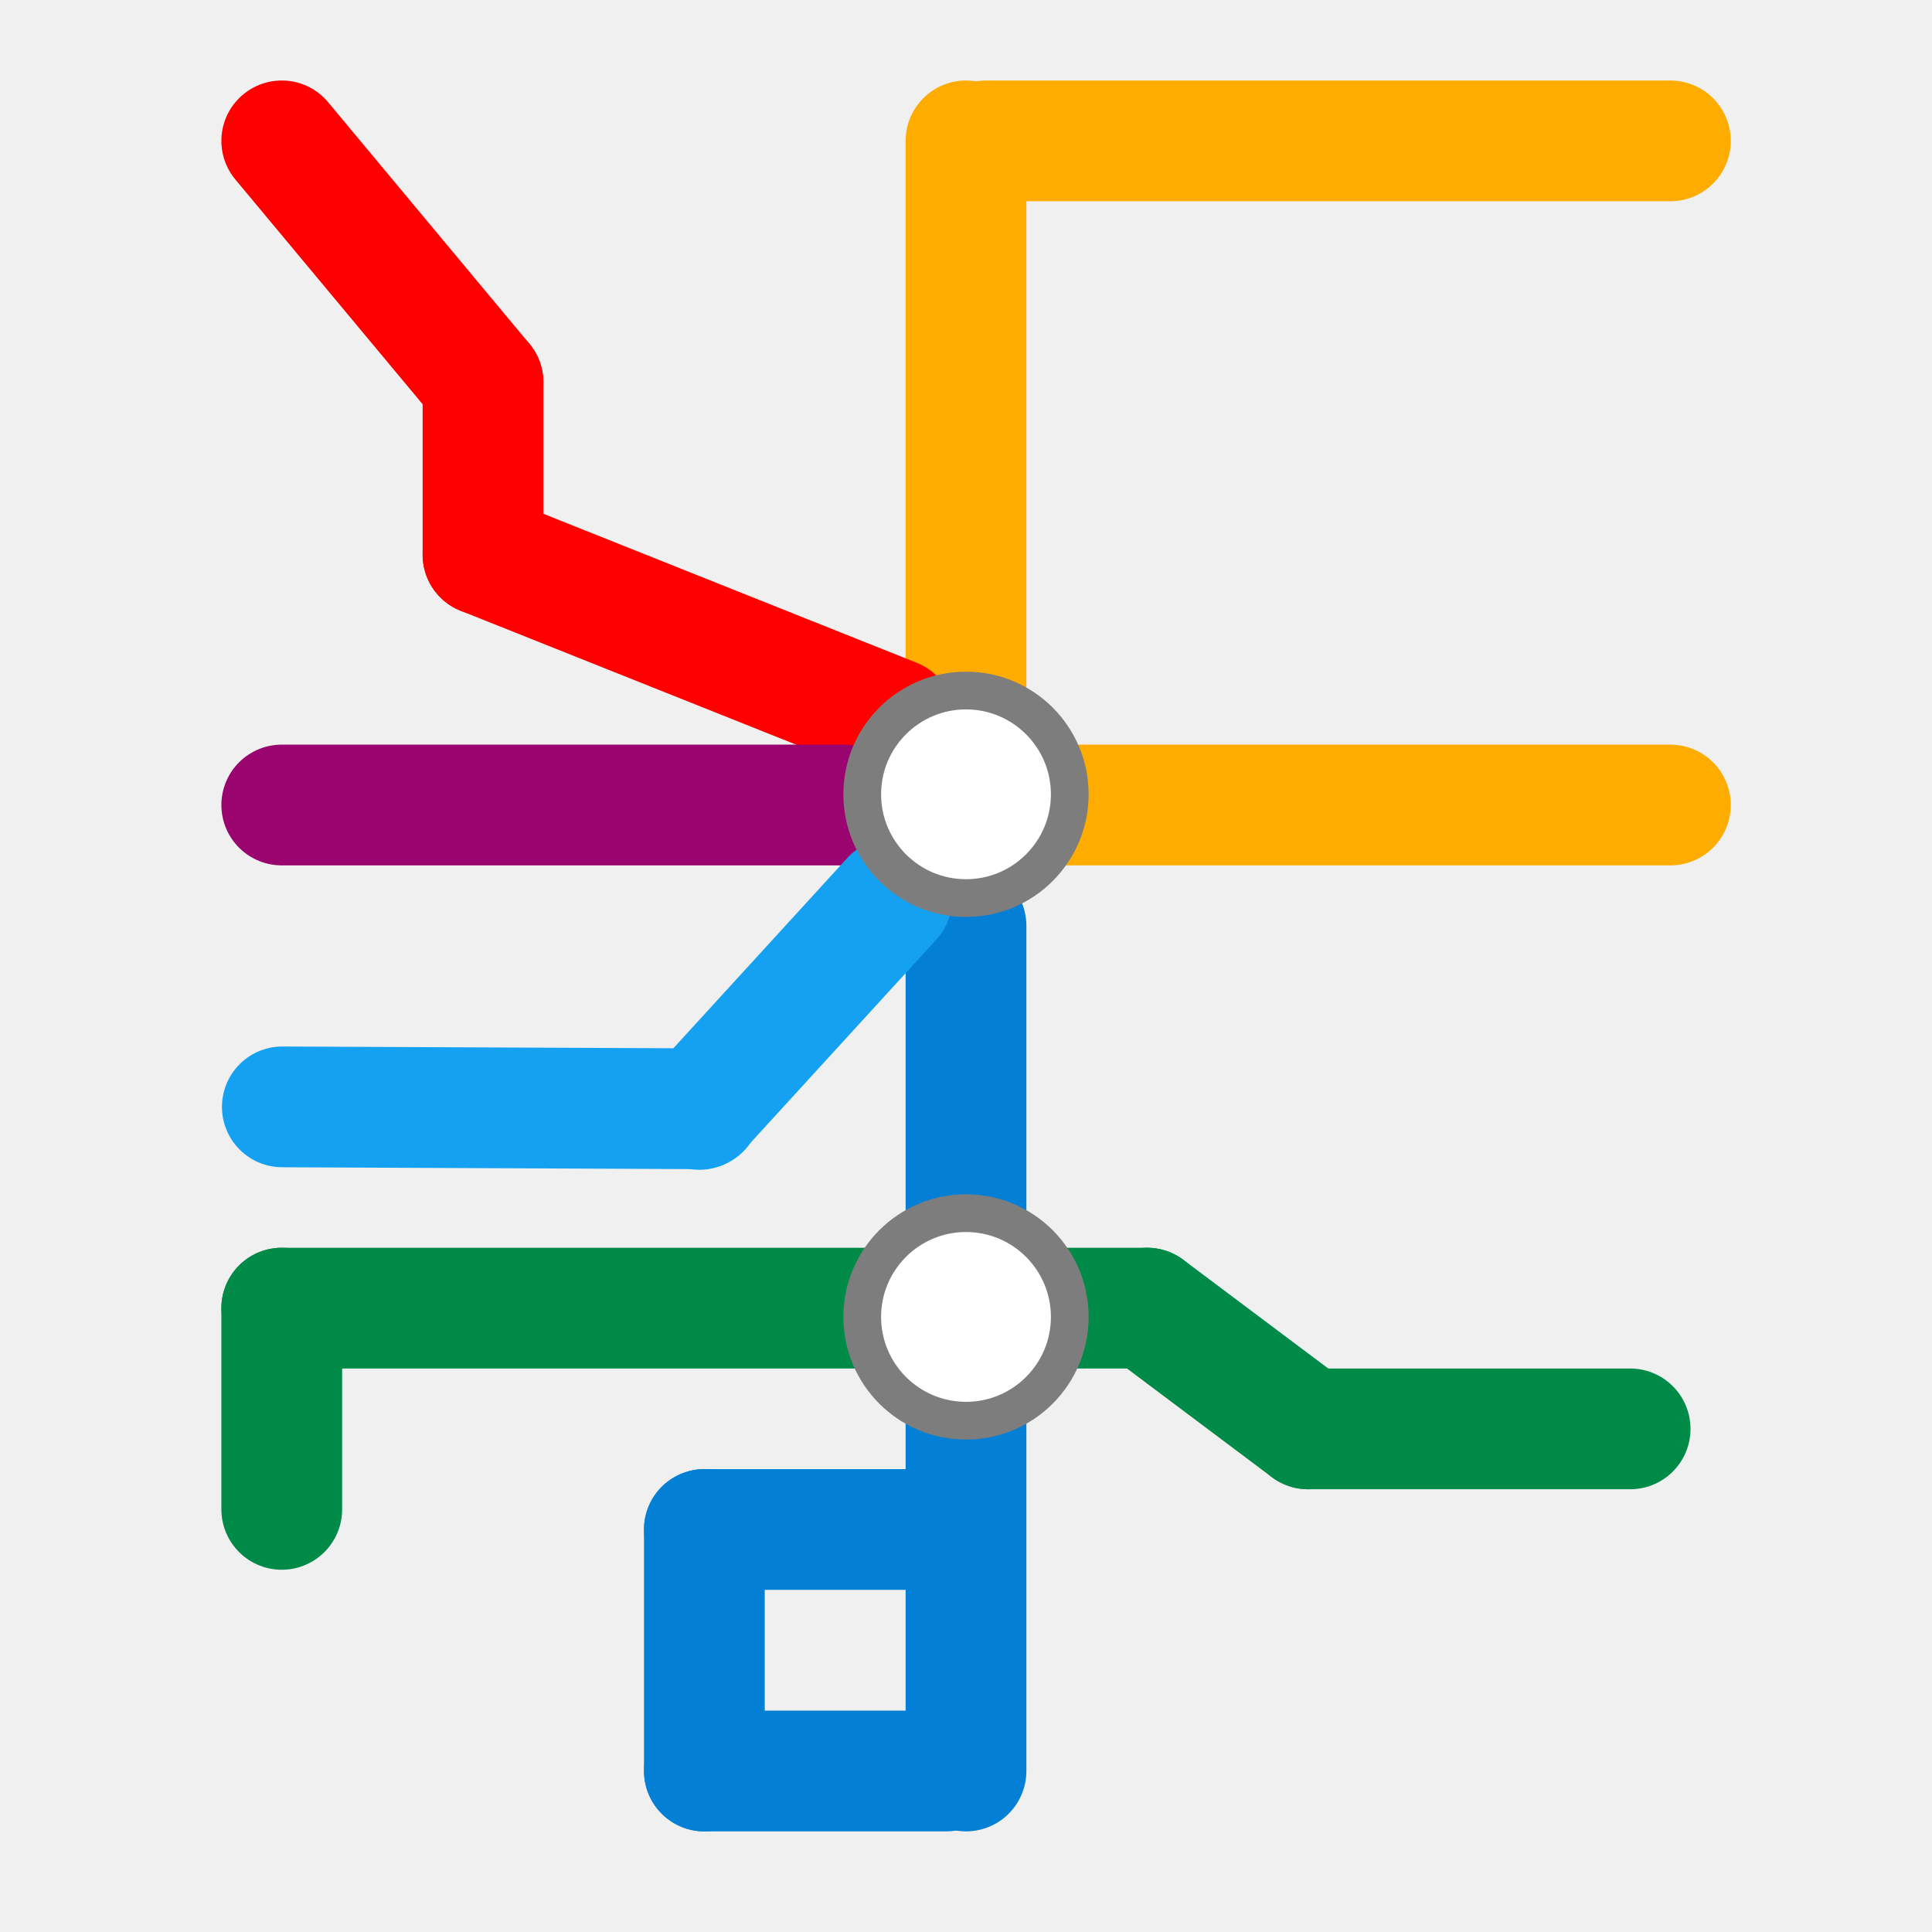
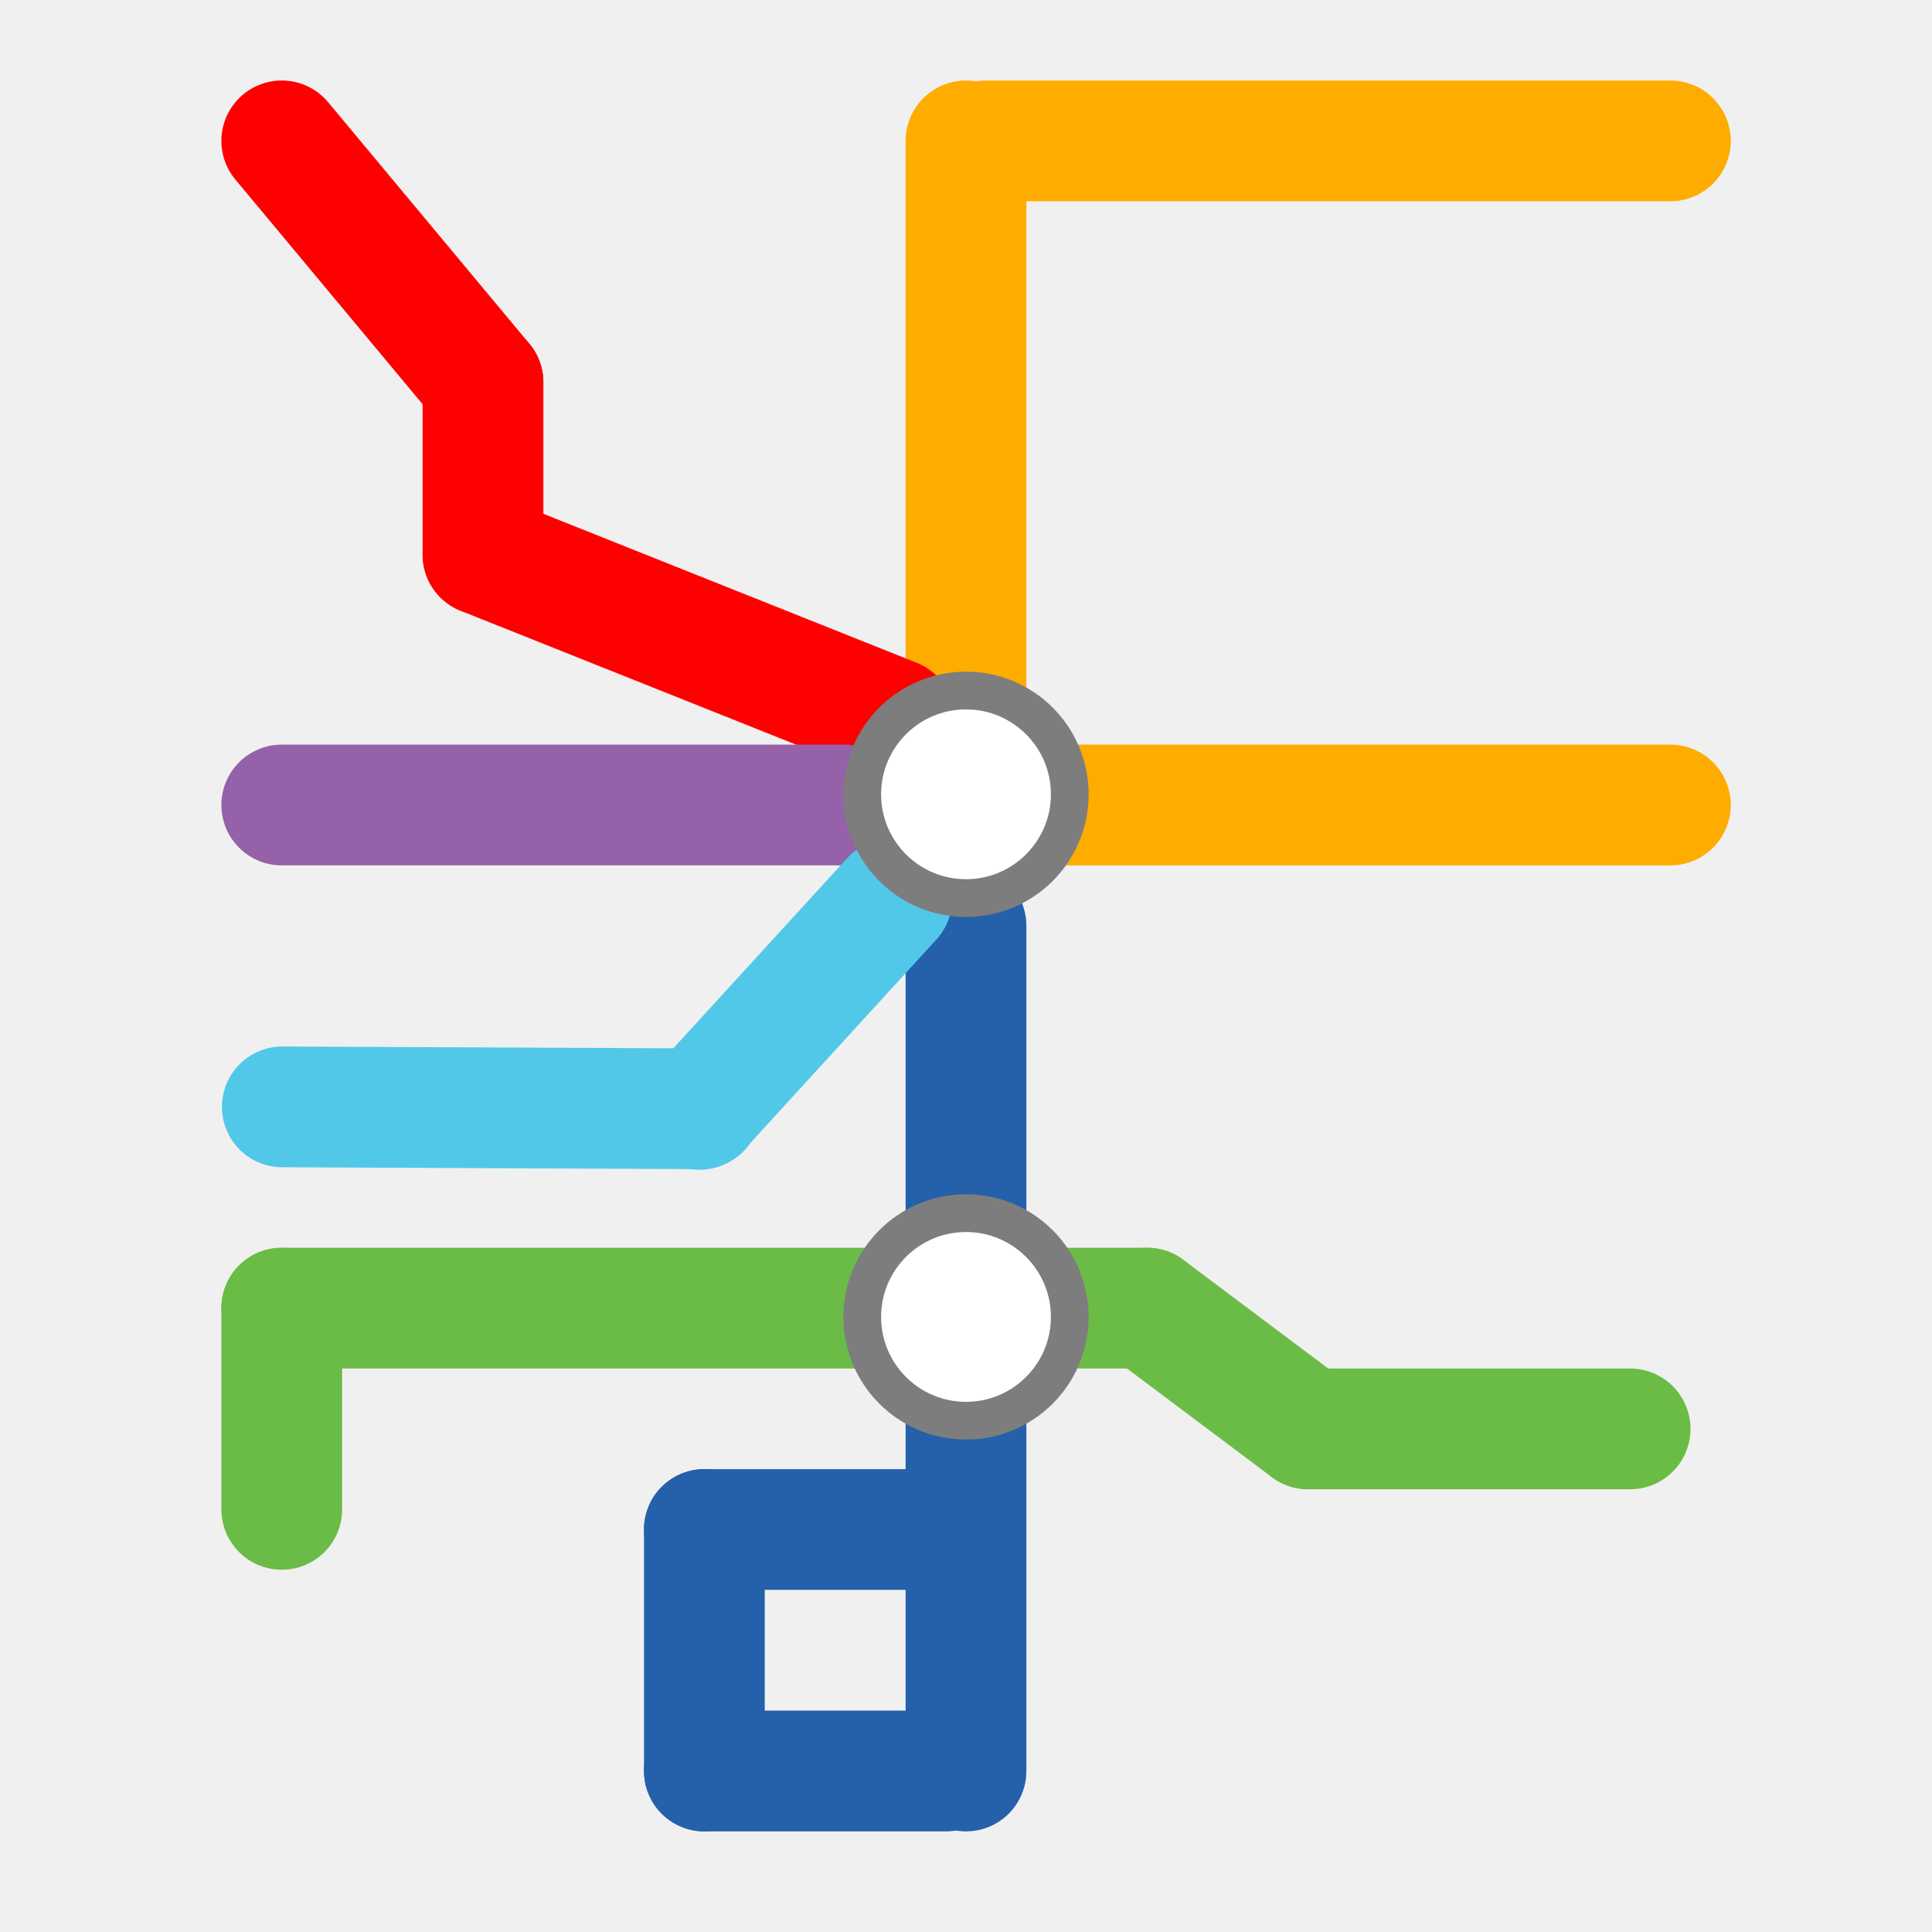
<svg xmlns="http://www.w3.org/2000/svg" width="1024px" height="1024px" viewBox="0 0 1024 1024" version="1.1">
-   <g id="Icon-1024" stroke="none" stroke-width="1" fill="none" fill-rule="evenodd">
+   <g id="Logo_Network" stroke="none" stroke-width="1" fill="none" fill-rule="evenodd">
    <g id="Gold-Line" transform="translate(501.3333, 64)" fill="#0D0D0D" stroke="#FFAC00" stroke-linecap="round" stroke-width="64">
      <path d="M21.333,10.667 L384,10.667" id="Line" />
      <path d="M21.333,362.667 L384,362.667" id="Line-Copy" />
      <path d="M10.667,10.667 L10.667,352" id="Line" />
    </g>
    <g id="Red-Line" transform="translate(149.3333, 74.66667)" stroke="#FF0000" stroke-linecap="round" stroke-width="64">
      <path d="M0,0 L106.667,128" id="Line-2" />
      <path d="M106.667,219.333 L324.667,306.333" id="Line-3" />
      <path d="M106.667,128 L106.667,219.333" id="Line-3-Copy" />
    </g>
-     <path d="M149.333,426.667 L448,426.667" id="Purple-Line" stroke="#99046E" stroke-width="64" stroke-linecap="round" />
-     <g id="Blue-Line" transform="translate(362.6667, 490.6667)" stroke="#037FD6" stroke-linecap="round" stroke-width="64">
+     <path d="M149.333,426.667 L448,426.667" id="Purple-Line" stroke="#9561A8" stroke-width="64" stroke-linecap="round" />
+     <g id="Blue-Line" transform="translate(362.6667, 490.6667)" stroke="#2461AA" stroke-linecap="round" stroke-width="64">
      <path d="M149.333,0 L149.333,448" id="Line-5" />
      <path d="M10.667,320 L10.667,448" id="Line-5-Copy" />
      <path d="M138.667,320 L10.667,320" id="Line-5-Copy-2" />
      <path d="M138.667,448 L10.667,448" id="Line-5-Copy-3" />
    </g>
-     <g id="Expo-Line" transform="translate(148.6667, 475.6667)" stroke="#15A1F1" stroke-linecap="round" stroke-width="64">
+     <g id="Expo-Line" transform="translate(148.6667, 475.6667)" stroke="#51C8E8" stroke-linecap="round" stroke-width="64">
      <path d="M324.015,0.707 L221.969,112.333" id="Line-6" />
      <path d="M222.695,112 L0.971,111" id="Line-6-Copy" />
    </g>
-     <g id="Green-Line" transform="translate(128, 682.6667)" stroke="#008A48" stroke-linecap="round" stroke-width="64">
+     <g id="Green-Line" transform="translate(128, 682.6667)" stroke="#6BBC46" stroke-linecap="round" stroke-width="64">
      <path d="M21.333,117.333 L21.333,10.667" id="Line-7" />
      <path d="M21.333,10.667 L480,10.667" id="Line-7-Copy" />
      <path d="M480,10.667 L565.333,74.667" id="Line-7-Copy-2" />
      <path d="M565.333,74.667 L736,74.667" id="Line-7-Copy-3" />
    </g>
    <circle id="Union-Station" stroke="#7D7D7D" stroke-width="20" fill="#FFFFFF" cx="512" cy="421" r="55" />
    <circle id="Willowbrook/Rosa-Parks-Station" stroke="#7D7D7D" stroke-width="20" fill="#FFFFFF" cx="512" cy="698" r="55" />
  </g>
</svg>
